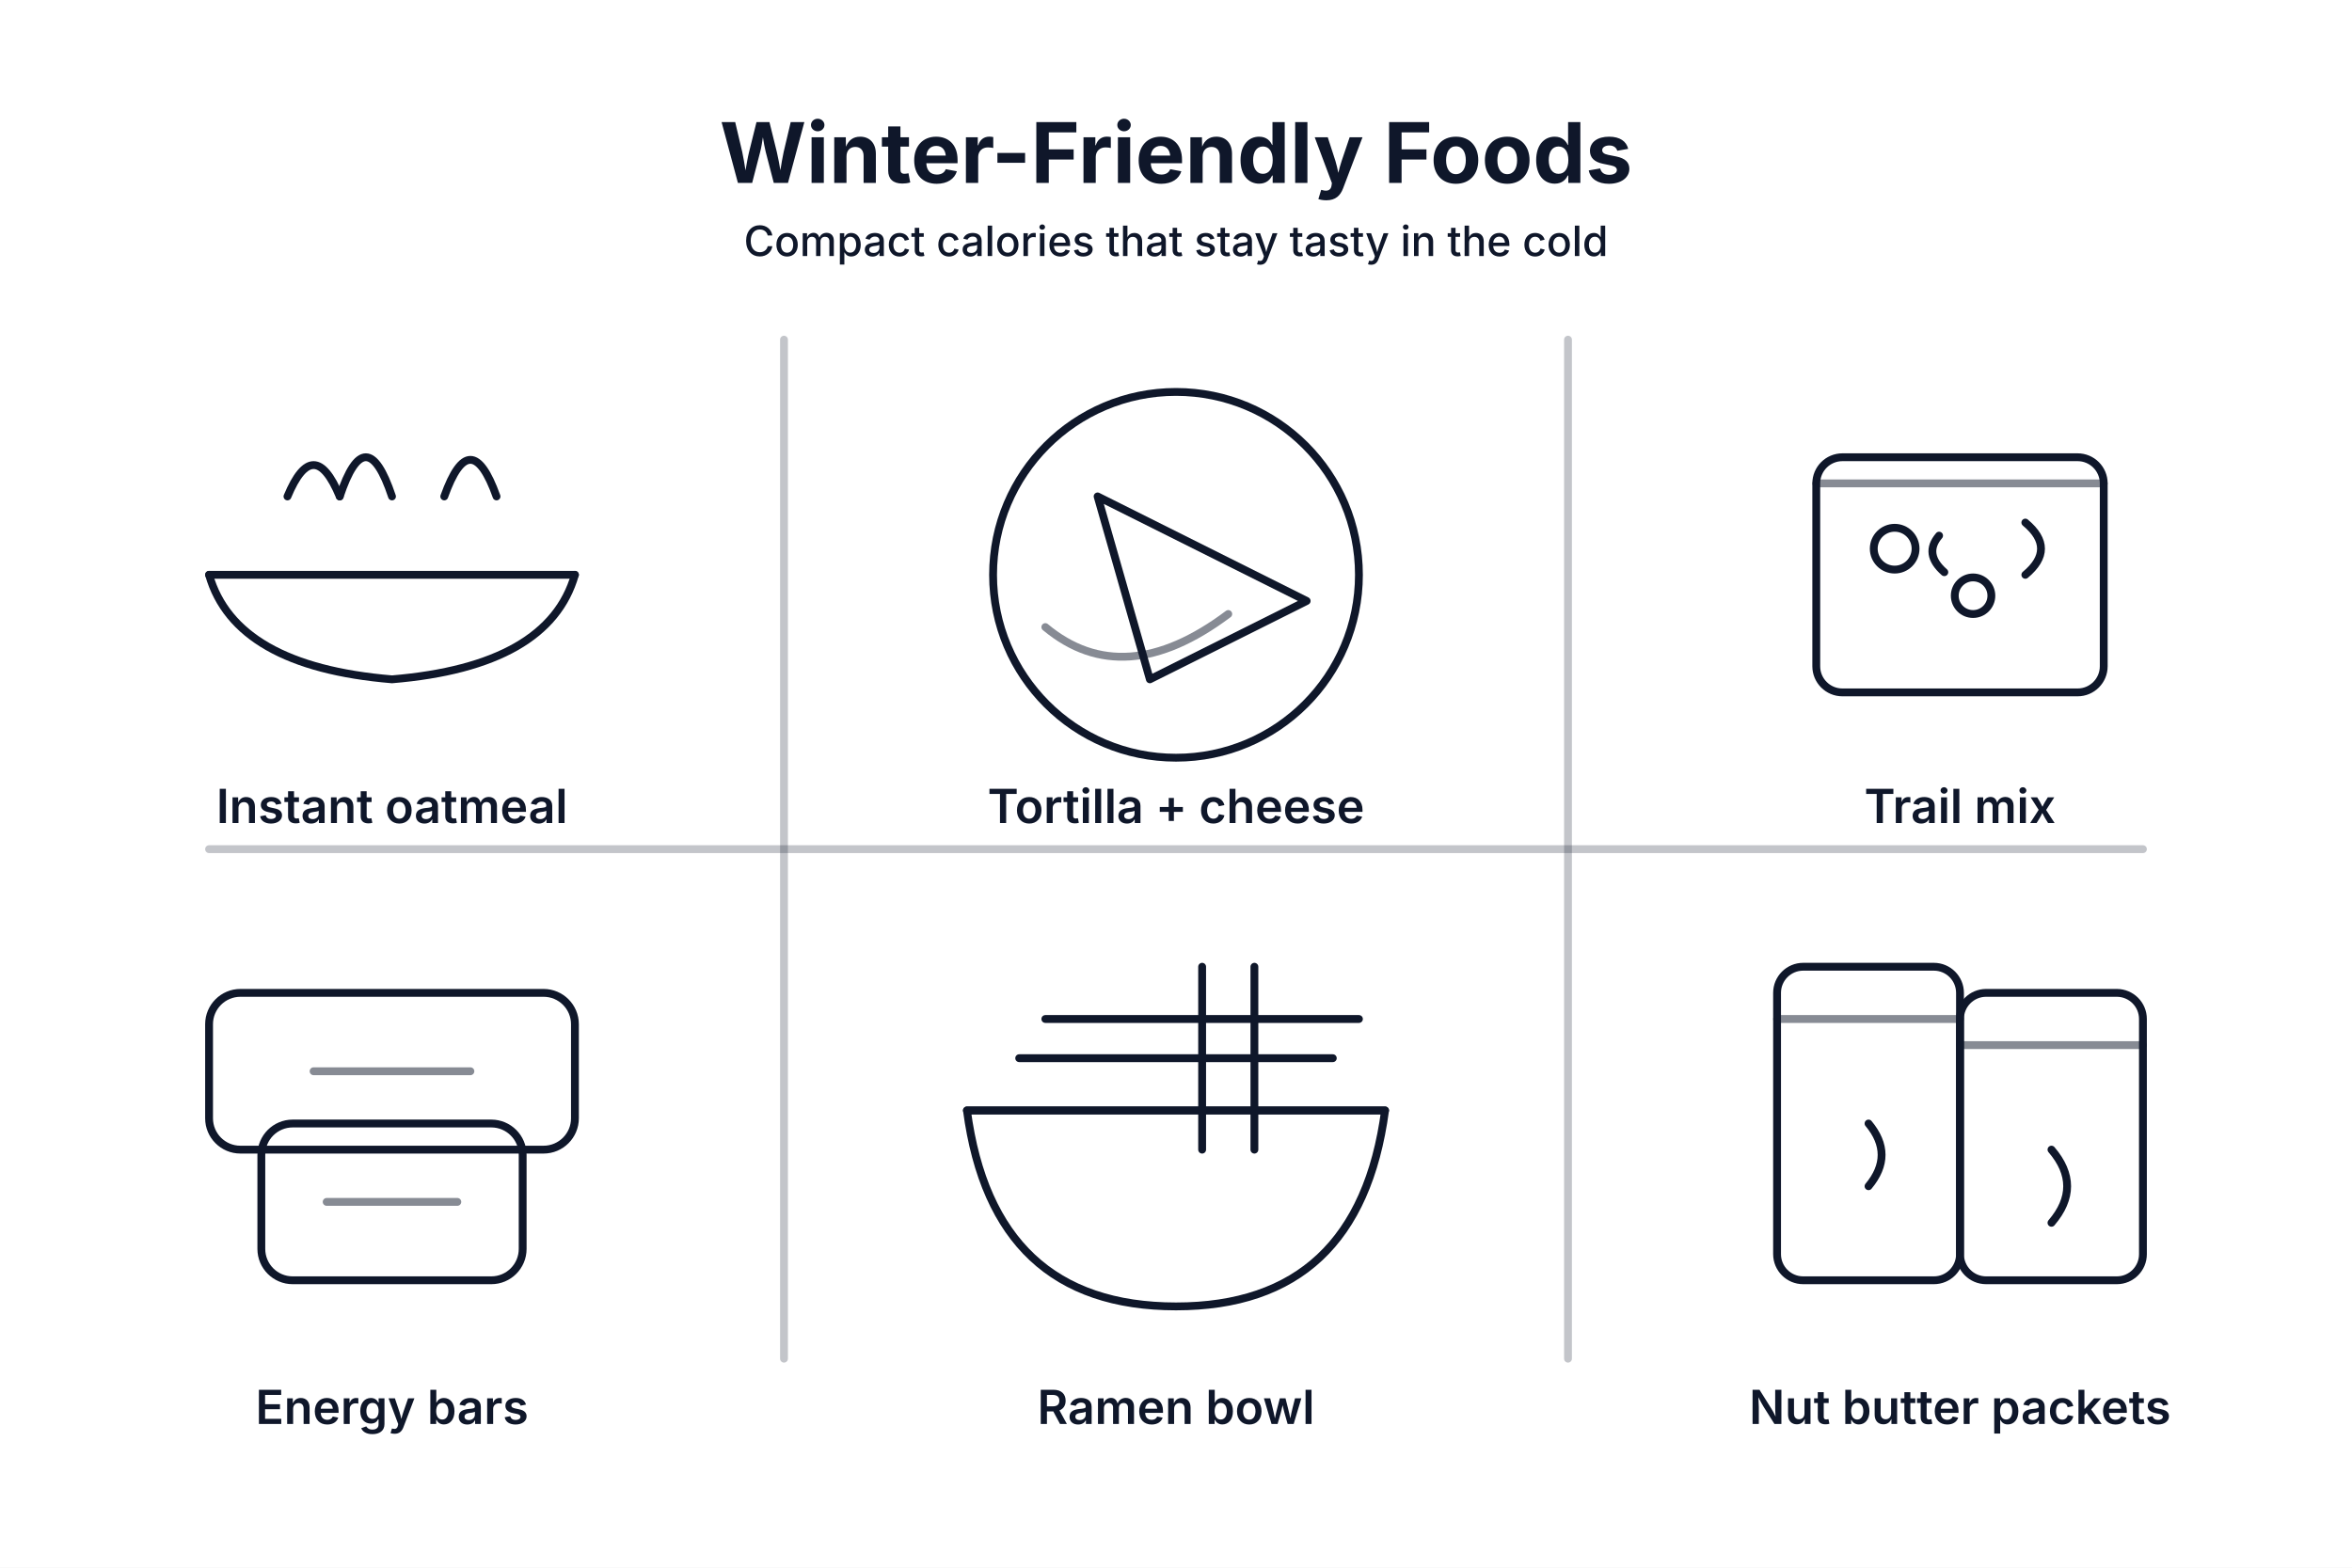
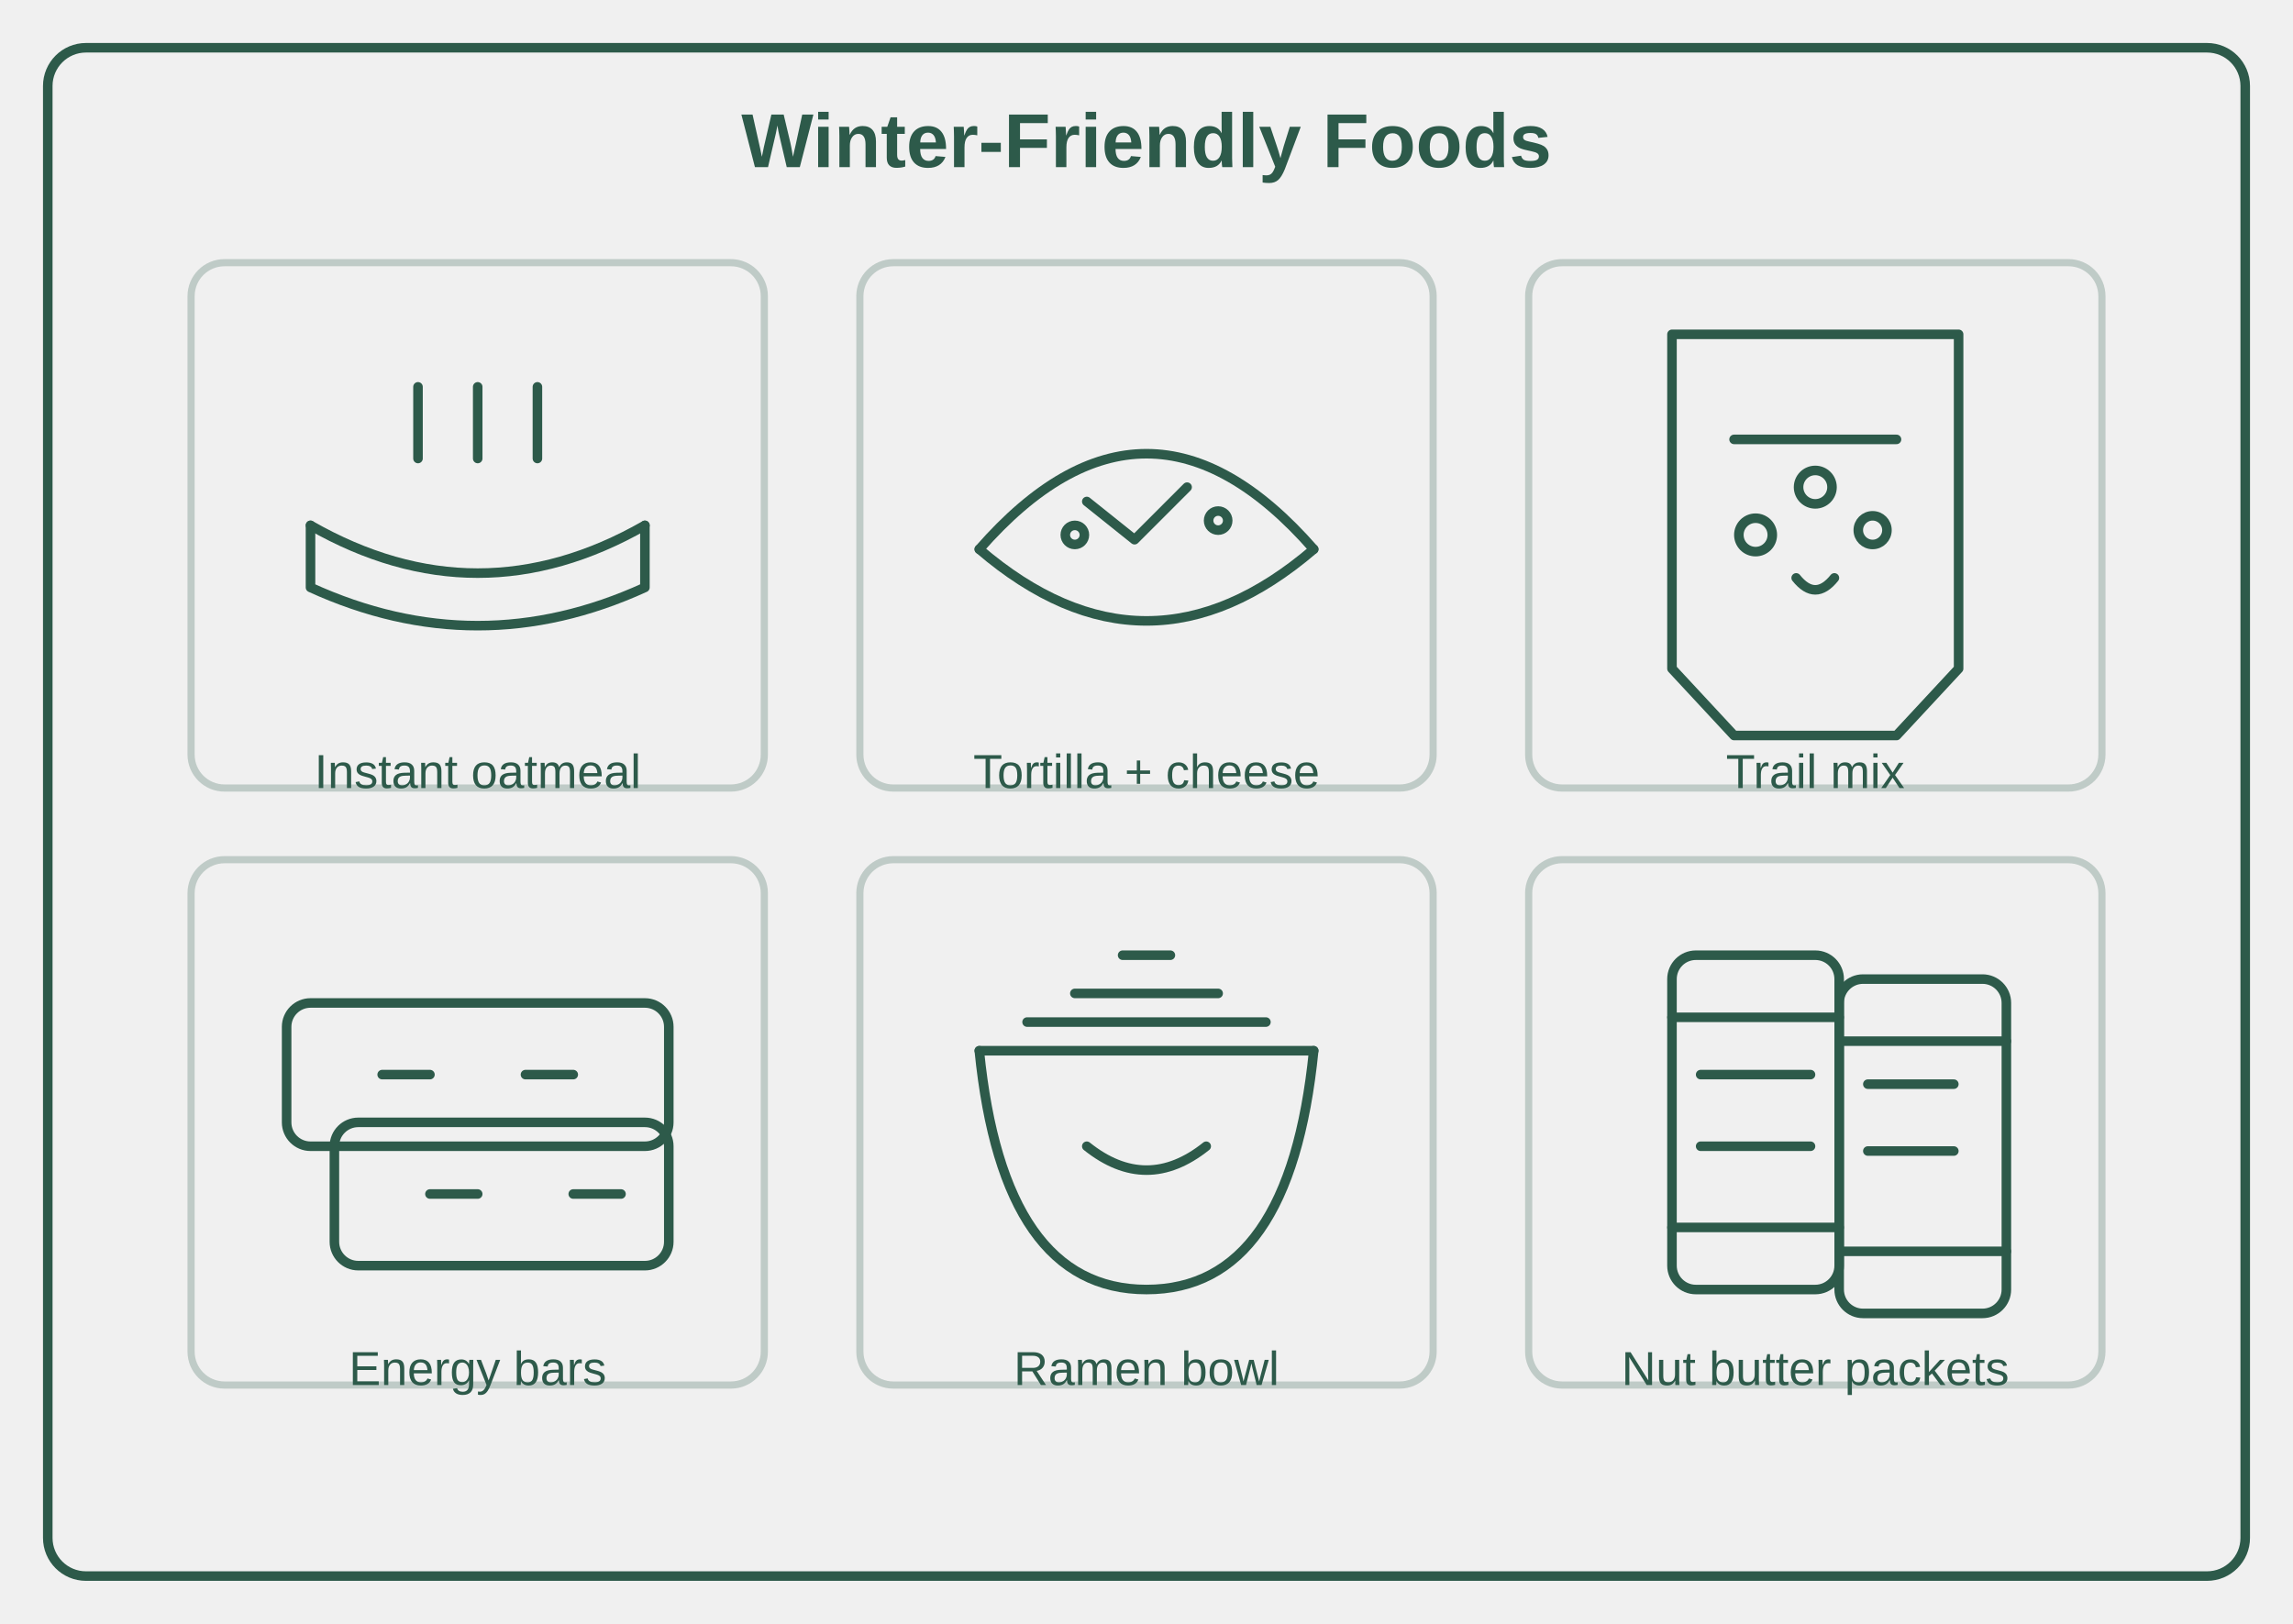
- <svg xmlns="http://www.w3.org/2000/svg" width="900" height="600" viewBox="0 0 900 600" role="img" aria-labelledby="title desc">
+ <svg xmlns="http://www.w3.org/2000/svg" viewBox="0 0 960 680" role="img" aria-labelledby="title desc">
  <style>
-     :root { color: #0F172A; }
-     text { font-family: 'Inter', Arial, sans-serif; fill: currentColor; font-size: 18px; font-weight: 600; }
-     .title { font-size: 32px; font-weight: 700; }
-     .subtitle { font-size: 16px; font-weight: 500; }
-     .icon { fill: none; stroke: currentColor; stroke-width: 3; stroke-linecap: round; stroke-linejoin: round; }
+     .grid { stroke: #2D5A4A; fill: none; stroke-width: 4; stroke-linecap: round; stroke-linejoin: round; }
+     .label { fill: #2D5A4A; font-family: 'Arial', sans-serif; font-size: 20px; text-anchor: middle; }
+     .title { fill: #2D5A4A; font-family: 'Arial', sans-serif; font-size: 32px; font-weight: bold; text-anchor: middle; }
  </style>
-   <rect width="900" height="600" fill="#FFFFFF" />
-   <text class="title" x="450" y="70" text-anchor="middle">Winter-Friendly Foods</text>
-   <text class="subtitle" x="450" y="98" text-anchor="middle">Compact calories that stay tasty in the cold</text>
-   <line class="icon" x1="300" y1="130" x2="300" y2="520" opacity="0.25" />
-   <line class="icon" x1="600" y1="130" x2="600" y2="520" opacity="0.25" />
-   <line class="icon" x1="80" y1="325" x2="820" y2="325" opacity="0.25" />
-   <g transform="translate(150 200)">
-     <path class="icon" d="M-70 20 Q-60 55 0 60 Q60 55 70 20" />
-     <path class="icon" d="M-70 20 H70" />
-     <path class="icon" d="M-20 -10 Q-10 -40 0 -10" />
-     <path class="icon" d="M20 -10 Q30 -38 40 -10" />
-     <path class="icon" d="M-40 -10 Q-30 -34 -20 -10" />
-     <text x="0" y="115" text-anchor="middle">Instant oatmeal</text>
+   <rect x="20" y="20" width="920" height="640" rx="16" class="grid" />
+   <text x="480" y="70" class="title">Winter-Friendly Foods</text>
+   <g stroke="#2D5A4A" fill="none" stroke-width="3" opacity="0.25">
+     <rect x="80" y="110" width="240" height="220" rx="14" />
+     <rect x="360" y="110" width="240" height="220" rx="14" />
+     <rect x="640" y="110" width="240" height="220" rx="14" />
+     <rect x="80" y="360" width="240" height="220" rx="14" />
+     <rect x="360" y="360" width="240" height="220" rx="14" />
+     <rect x="640" y="360" width="240" height="220" rx="14" />
  </g>
-   <g transform="translate(450 200)">
-     <circle class="icon" cx="0" cy="20" r="70" />
-     <path class="icon" d="M-30 -10 L50 30 L-10 60 Z" />
-     <path class="icon" d="M-50 40 q30 25 70 -5" opacity="0.5" />
-     <text x="0" y="115" text-anchor="middle">Tortilla + cheese</text>
+   <g class="grid" transform="translate(200 210)">
+     <path d="M-70 10 q70 40 140 0" />
+     <path d="M-70 10 v26 q70 32 140 0 v-26" />
+     <line x1="-25" y1="-18" x2="-25" y2="-48" />
+     <line x1="0" y1="-18" x2="0" y2="-48" />
+     <line x1="25" y1="-18" x2="25" y2="-48" />
  </g>
-   <g transform="translate(750 200)">
-     <rect class="icon" x="-55" y="-25" width="110" height="90" rx="10" />
-     <path class="icon" d="M-55 -15 H55" opacity="0.5" />
-     <circle class="icon" cx="-25" cy="10" r="8" />
-     <circle class="icon" cx="5" cy="28" r="7" />
-     <path class="icon" d="M25 0 q12 10 0 20" />
-     <path class="icon" d="M-8 5 q-6 7 2 14" />
-     <text x="0" y="115" text-anchor="middle">Trail mix</text>
+   <text x="200" y="330" class="label">Instant oatmeal</text>
+   <g class="grid" transform="translate(480 210)">
+     <path d="M-70 20 q70 -80 140 0" />
+     <path d="M-70 20 q70 60 140 0" />
+     <path d="M-25 0 l20 16 l22 -22" />
+     <circle cx="-30" cy="14" r="4" />
+     <circle cx="30" cy="8" r="4" />
  </g>
-   <g transform="translate(150 430)">
-     <rect class="icon" x="-70" y="-50" width="140" height="60" rx="12" />
-     <rect class="icon" x="-50" y="0" width="100" height="60" rx="12" />
-     <path class="icon" d="M-30 -20 h60" opacity="0.5" />
-     <path class="icon" d="M-25 30 h50" opacity="0.5" />
-     <text x="0" y="115" text-anchor="middle">Energy bars</text>
+   <text x="480" y="330" class="label">Tortilla + cheese</text>
+   <g class="grid" transform="translate(760 210)">
+     <path d="M-60 -70 h120 v140 l-26 28 h-68 l-26 -28 z" />
+     <path d="M-34 -26 h68" />
+     <circle cx="-25" cy="14" r="7" />
+     <circle cx="0" cy="-6" r="7" />
+     <circle cx="24" cy="12" r="6" />
+     <path d="M-8 32 q8 10 16 0" />
  </g>
-   <g transform="translate(450 430)">
-     <path class="icon" d="M-80 -5 Q-70 70 0 70 Q70 70 80 -5 Z" />
-     <path class="icon" d="M-80 -5 H80" />
-     <path class="icon" d="M-60 -25 h120" />
-     <path class="icon" d="M-50 -40 h120" />
-     <path class="icon" d="M10 -60 v70" />
-     <path class="icon" d="M30 -60 v70" />
-     <text x="0" y="115" text-anchor="middle">Ramen bowl</text>
+   <text x="760" y="330" class="label">Trail mix</text>
+   <g class="grid" transform="translate(200 460)">
+     <rect x="-80" y="-40" width="160" height="60" rx="10" />
+     <rect x="-60" y="10" width="140" height="60" rx="10" />
+     <line x1="-40" y1="-10" x2="-20" y2="-10" />
+     <line x1="20" y1="-10" x2="40" y2="-10" />
+     <line x1="-20" y1="40" x2="0" y2="40" />
+     <line x1="40" y1="40" x2="60" y2="40" />
  </g>
-   <g transform="translate(750 430)">
-     <rect class="icon" x="-70" y="-60" width="70" height="120" rx="10" />
-     <rect class="icon" x="0" y="-50" width="70" height="110" rx="10" />
-     <path class="icon" d="M-70 -40 h70" opacity="0.5" />
-     <path class="icon" d="M0 -30 h70" opacity="0.5" />
-     <path class="icon" d="M-35 0 q10 12 0 24" />
-     <path class="icon" d="M35 10 q12 14 0 28" />
-     <text x="0" y="115" text-anchor="middle">Nut butter packets</text>
+   <text x="200" y="580" class="label">Energy bars</text>
+   <g class="grid" transform="translate(480 460)">
+     <path d="M-70 -20 h140" />
+     <path d="M-70 -20 q10 100 70 100 q60 0 70 -100" />
+     <path d="M-50 -32 h100" />
+     <path d="M-30 -44 h60" />
+     <path d="M-10 -60 h20" />
+     <path d="M-25 20 q25 20 50 0" />
  </g>
+   <text x="480" y="580" class="label">Ramen bowl</text>
+   <g class="grid" transform="translate(760 460)">
+     <rect x="-60" y="-60" width="70" height="140" rx="10" />
+     <rect x="10" y="-50" width="70" height="140" rx="10" />
+     <path d="M-48 -10 h46" />
+     <path d="M-48 20 h46" />
+     <path d="M22 -6 h36" />
+     <path d="M22 22 h36" />
+     <path d="M-60 -34 h70" />
+     <path d="M10 -24 h70" />
+     <path d="M-60 54 h70" />
+     <path d="M10 64 h70" />
+   </g>
+   <text x="760" y="580" class="label">Nut butter packets</text>
</svg>
